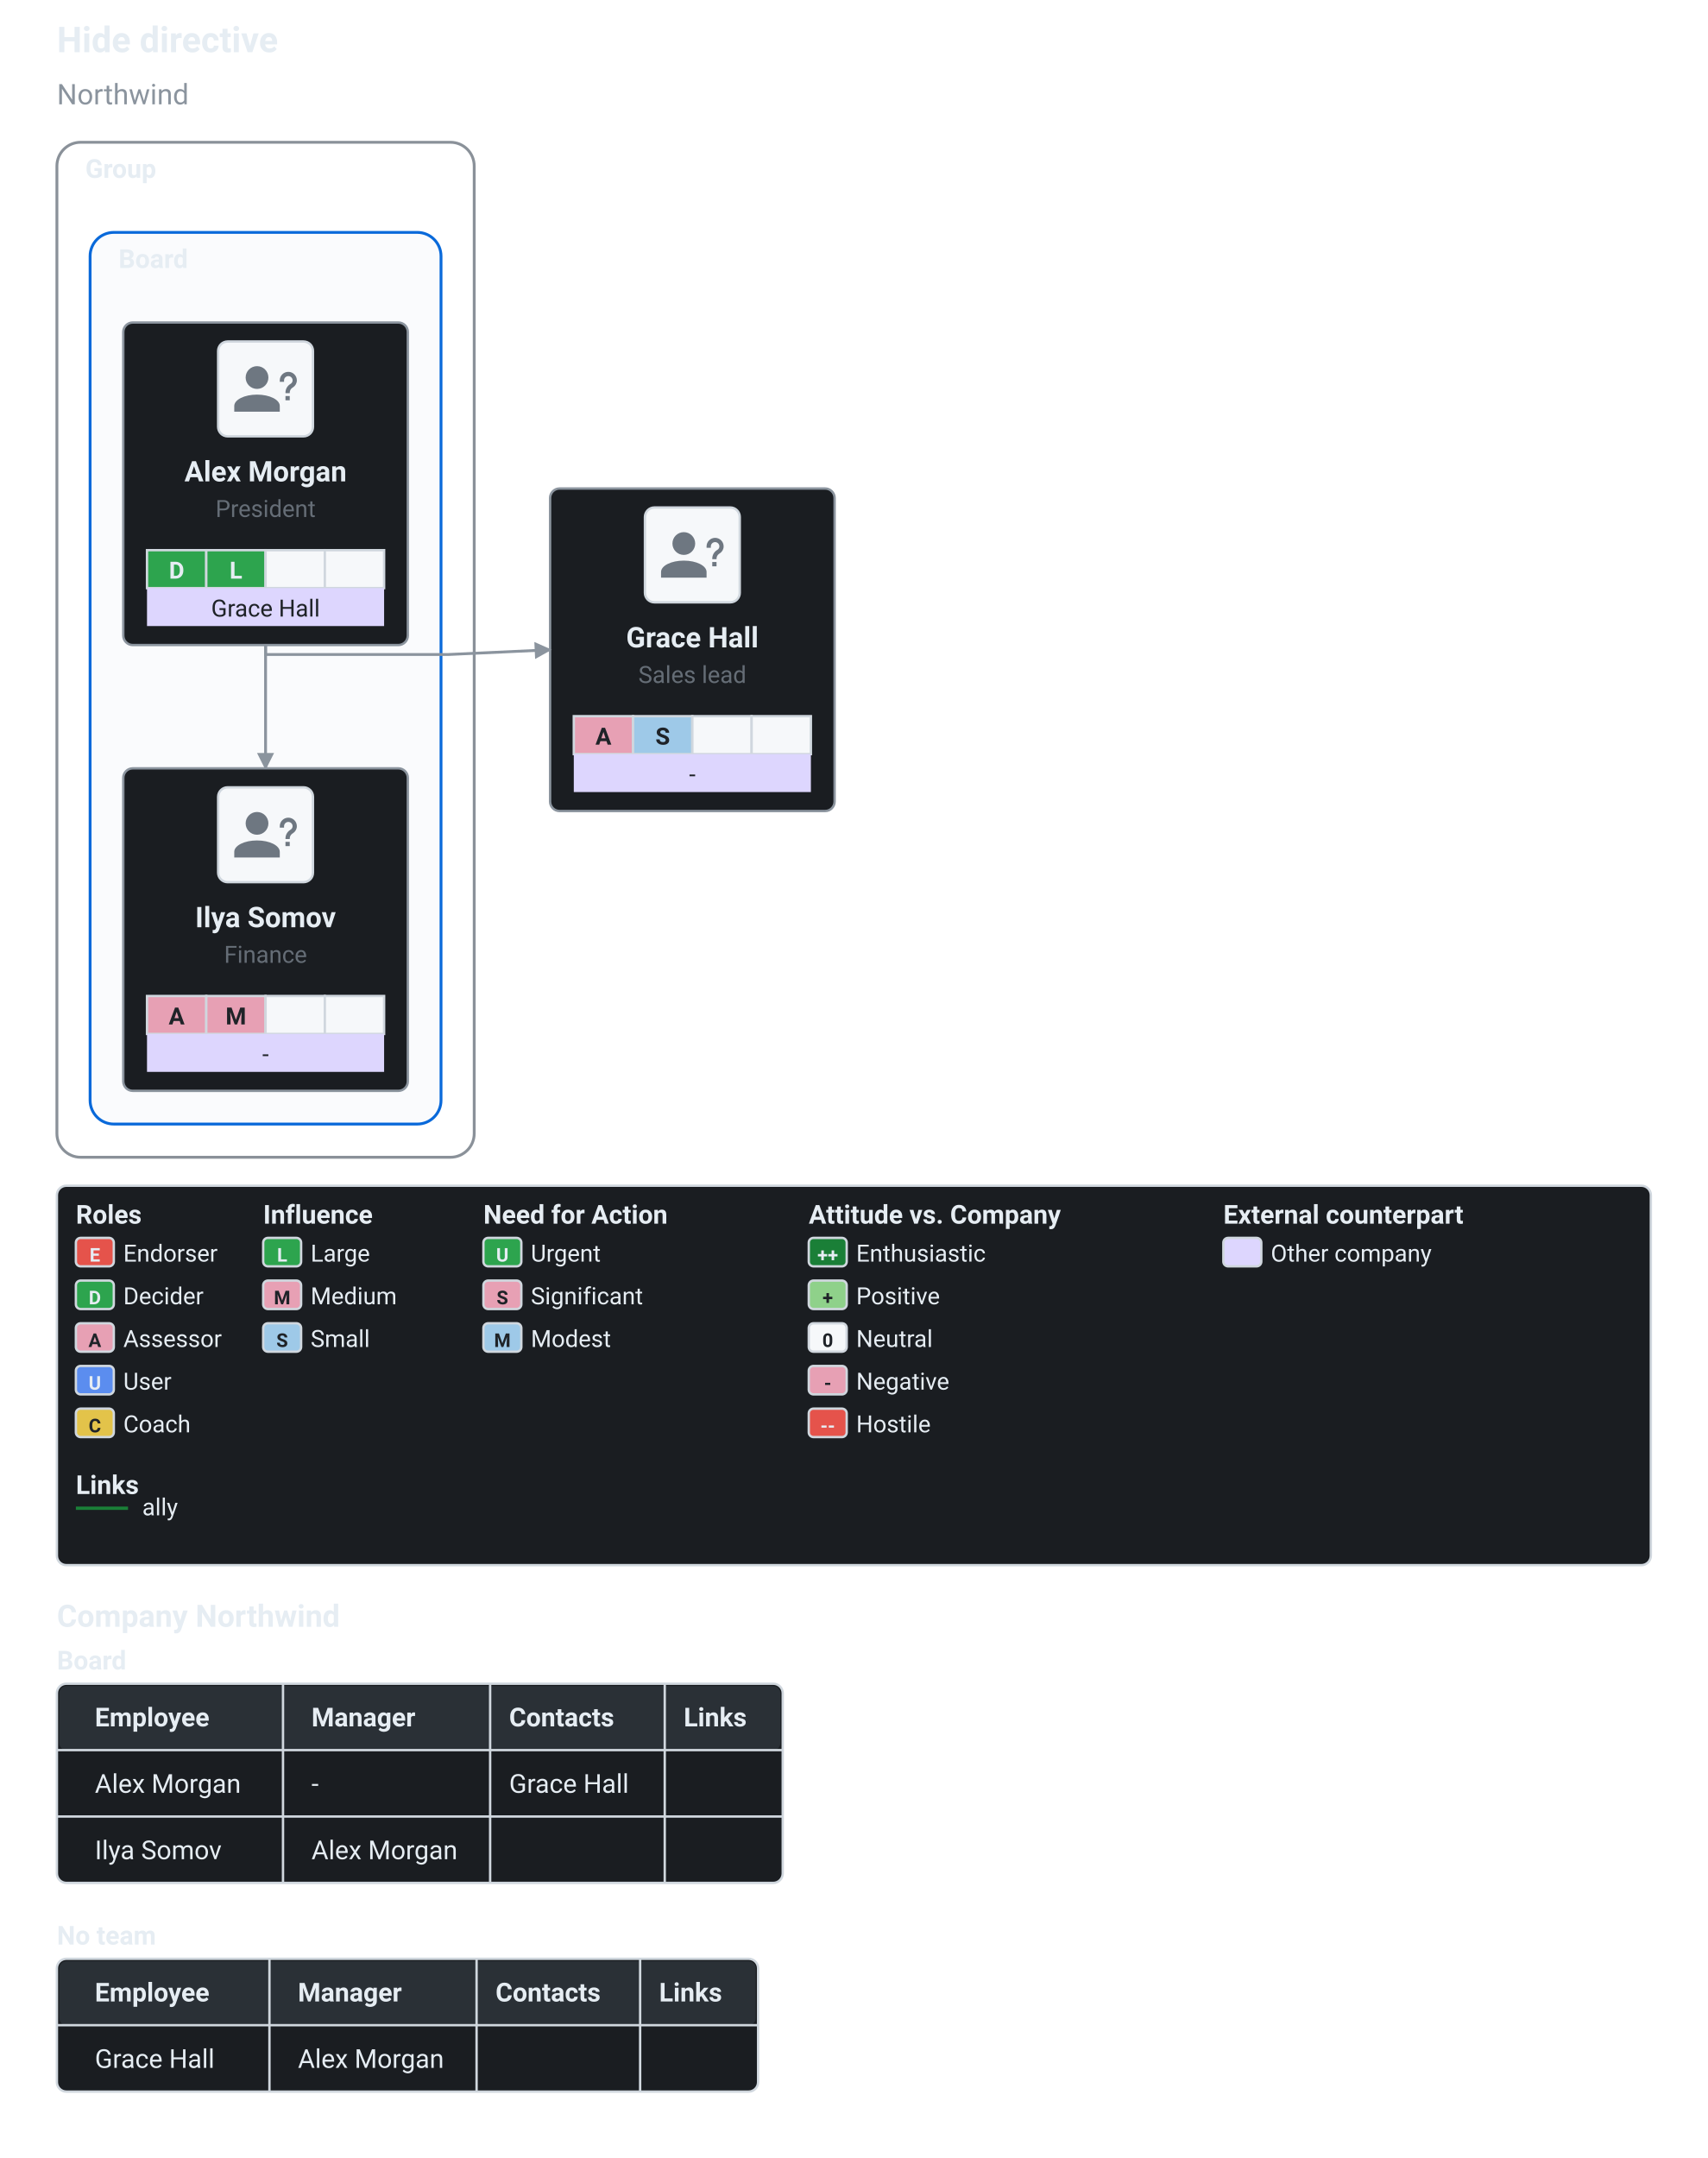
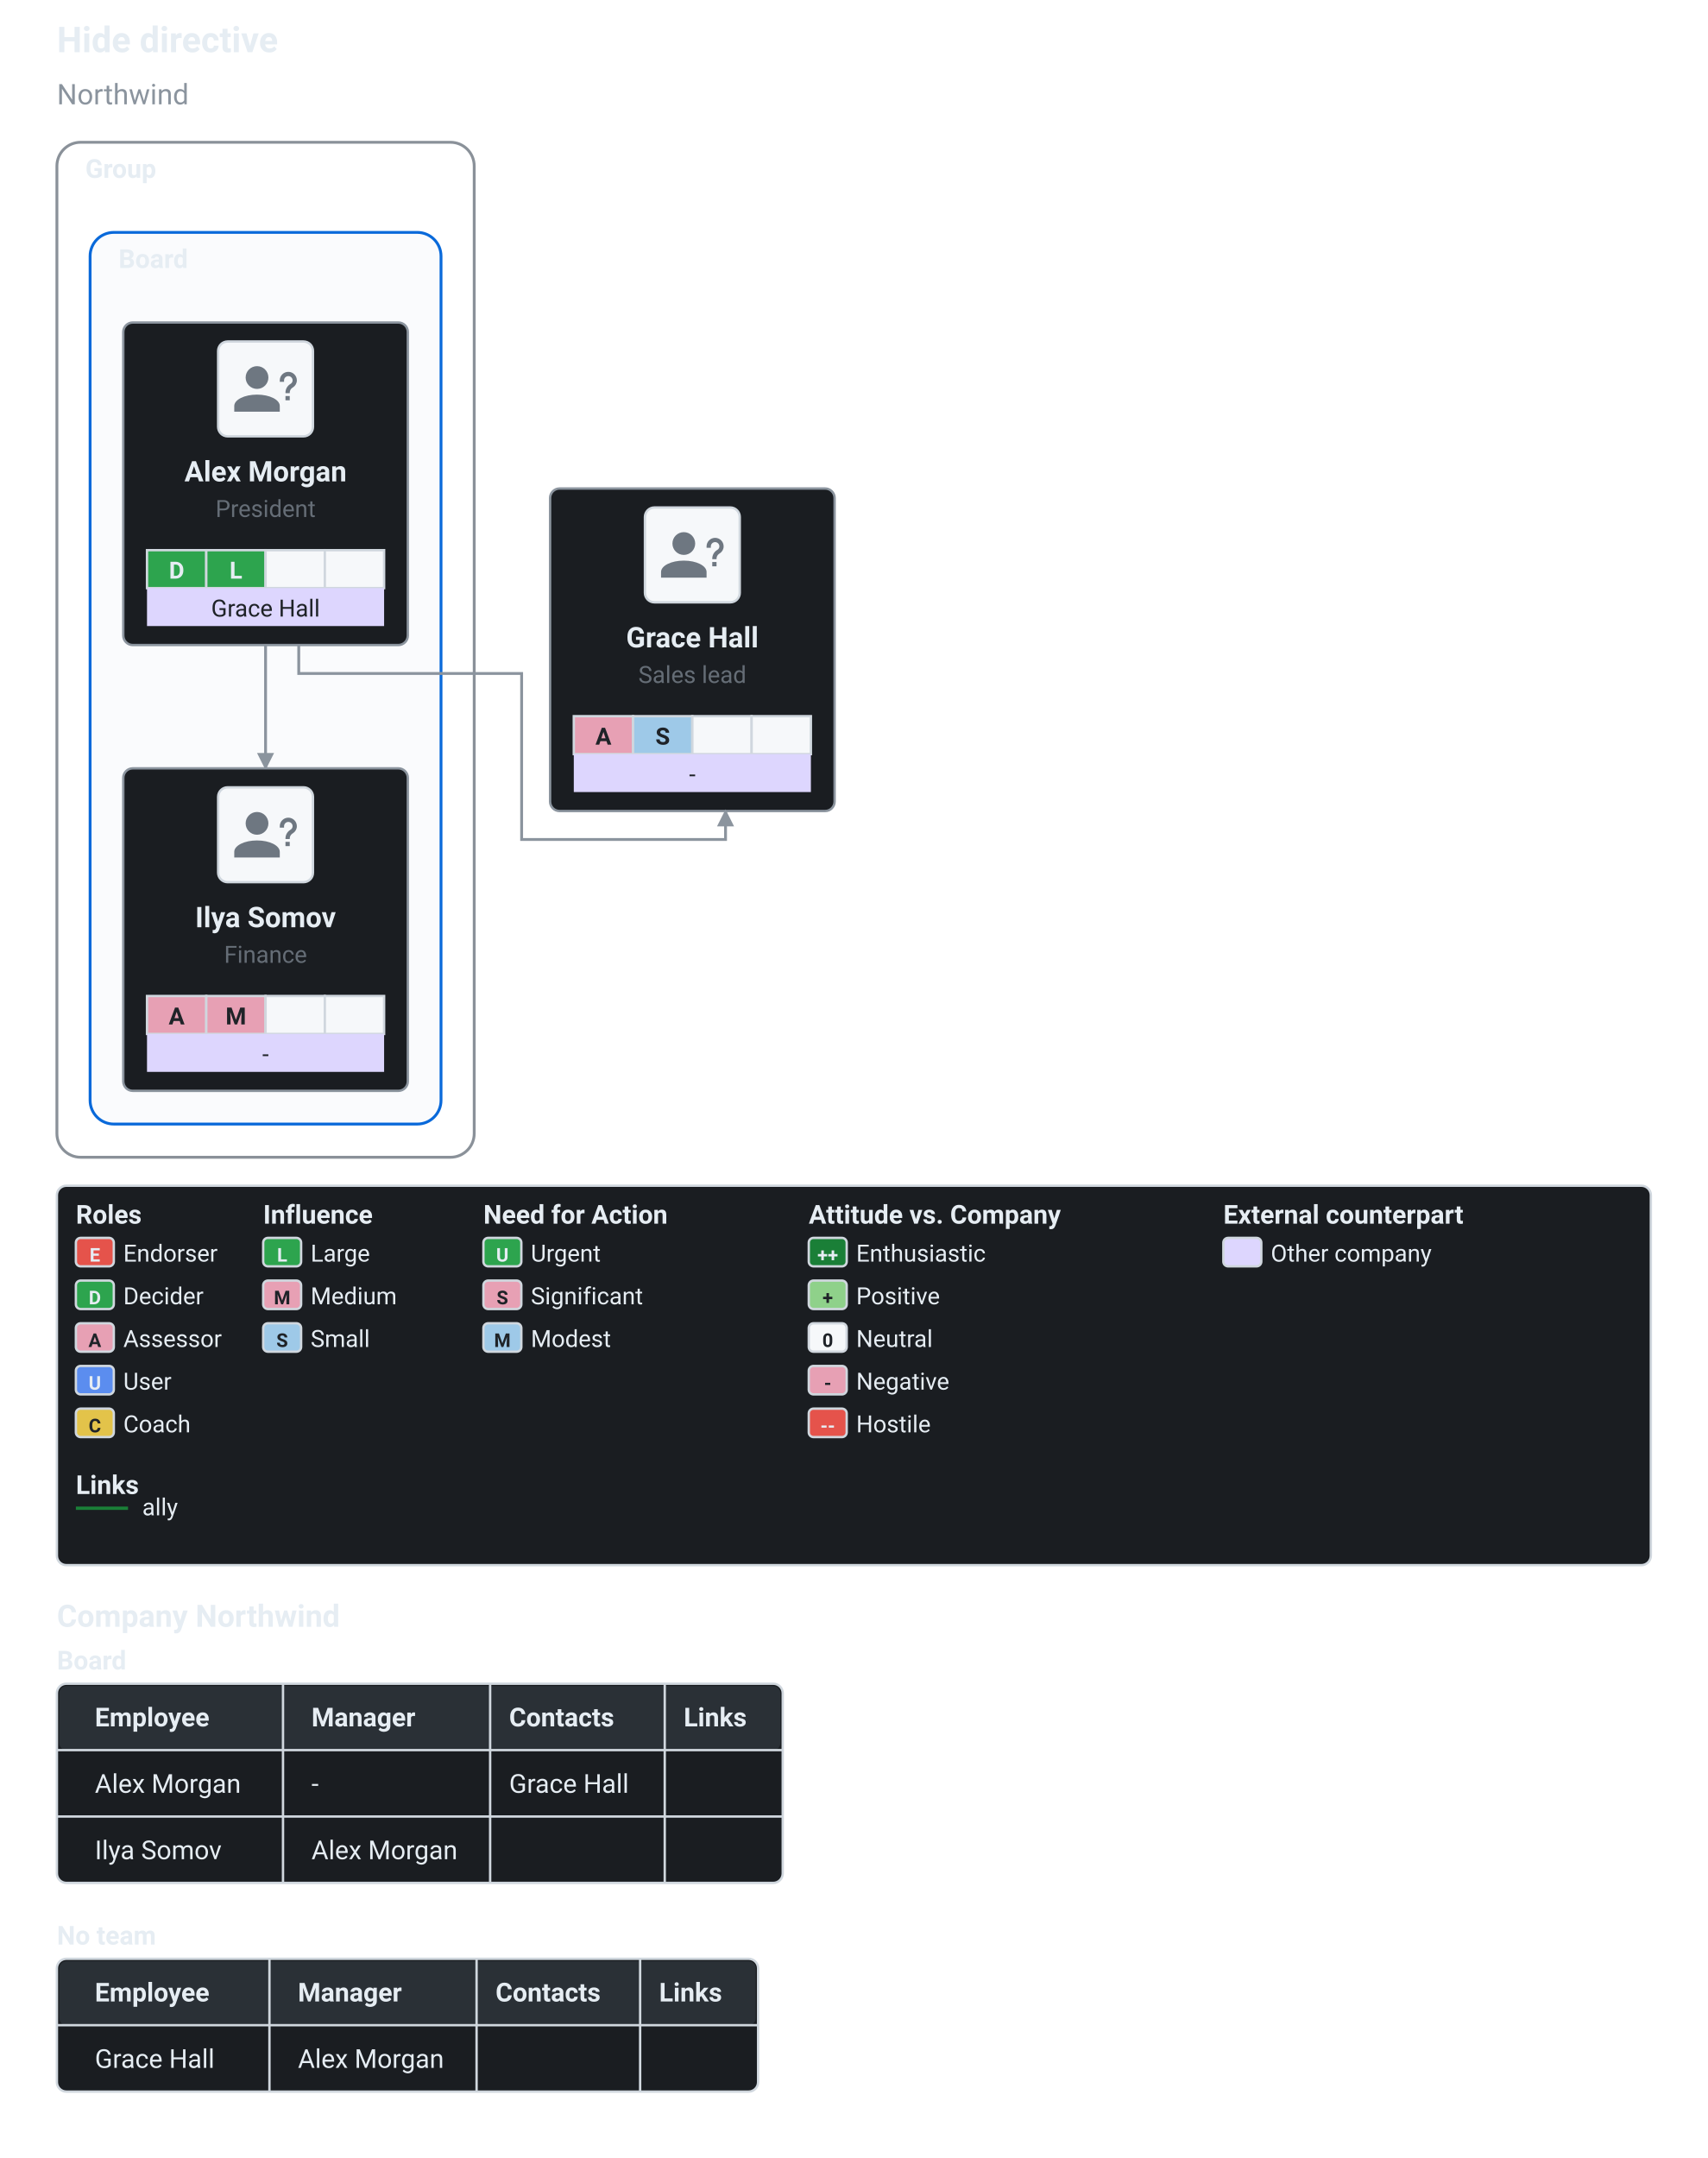
<svg xmlns="http://www.w3.org/2000/svg" viewBox="0 0 720.25 910" width="720.25" height="910" role="img" font-family="system-ui, -apple-system, &quot;Segoe UI&quot;, Roboto, sans-serif">
  <text x="24" y="22" fill="#e6edf3" font-size="15" text-anchor="start" font-weight="700">Hide directive</text>
  <text x="24" y="44" fill="#8b949e" font-size="12" text-anchor="start">Northwind</text>
  <text x="24" y="686" fill="#e6edf3" font-size="13" text-anchor="start" font-weight="700" data-comms-title="powermap">Company Northwind</text>
  <text x="24" y="704" fill="#e6edf3" font-size="11" text-anchor="start" font-weight="700" data-comms-team="powermap">Board</text>
  <rect x="24" y="710" width="306.12" height="84" fill="#1a1d21" stroke="#d0d7de" stroke-width="1" rx="4" data-comms="powermap" />
  <rect x="25" y="711" width="304.12" height="27" fill="#2a3036" rx="3" data-comms-header="powermap" />
  <text x="40" y="728" fill="#e6edf3" font-size="11" text-anchor="start" font-weight="700">Employee</text>
  <text x="131.36" y="728" fill="#e6edf3" font-size="11" text-anchor="start" font-weight="700">Manager</text>
  <text x="214.72" y="728" fill="#e6edf3" font-size="11" text-anchor="start" font-weight="700">Contacts</text>
  <text x="288.36" y="728" fill="#e6edf3" font-size="11" text-anchor="start" font-weight="700">Links</text>
  <line x1="119.36" y1="710" x2="119.36" y2="794" stroke="#d0d7de" stroke-width="1" />
  <line x1="206.72" y1="710" x2="206.72" y2="794" stroke="#d0d7de" stroke-width="1" />
  <line x1="280.36" y1="710" x2="280.36" y2="794" stroke="#d0d7de" stroke-width="1" />
  <line x1="24" y1="738" x2="330.12" y2="738" stroke="#d0d7de" stroke-width="1" />
  <text x="40" y="756" fill="#e6edf3" font-size="11" text-anchor="start">Alex Morgan</text>
  <text x="131.36" y="756" fill="#e6edf3" font-size="11" text-anchor="start">-</text>
  <text x="214.72" y="756" fill="#e6edf3" font-size="11" text-anchor="start">Grace Hall</text>
  <line x1="24" y1="766" x2="330.12" y2="766" stroke="#d0d7de" stroke-width="1" />
  <text x="40" y="784" fill="#e6edf3" font-size="11" text-anchor="start">Ilya Somov</text>
  <text x="131.36" y="784" fill="#e6edf3" font-size="11" text-anchor="start">Alex Morgan</text>
  <text x="24" y="820" fill="#e6edf3" font-size="11" text-anchor="start" font-weight="700" data-comms-team="powermap">No team</text>
  <rect x="24" y="826" width="295.73" height="56" fill="#1a1d21" stroke="#d0d7de" stroke-width="1" rx="4" data-comms="powermap" />
  <rect x="25" y="827" width="293.73" height="27" fill="#2a3036" rx="3" data-comms-header="powermap" />
  <text x="40" y="844" fill="#e6edf3" font-size="11" text-anchor="start" font-weight="700">Employee</text>
  <text x="125.64" y="844" fill="#e6edf3" font-size="11" text-anchor="start" font-weight="700">Manager</text>
  <text x="209" y="844" fill="#e6edf3" font-size="11" text-anchor="start" font-weight="700">Contacts</text>
  <text x="277.98" y="844" fill="#e6edf3" font-size="11" text-anchor="start" font-weight="700">Links</text>
  <line x1="113.64" y1="826" x2="113.64" y2="882" stroke="#d0d7de" stroke-width="1" />
  <line x1="201" y1="826" x2="201" y2="882" stroke="#d0d7de" stroke-width="1" />
  <line x1="269.98" y1="826" x2="269.98" y2="882" stroke="#d0d7de" stroke-width="1" />
  <line x1="24" y1="854" x2="319.73" y2="854" stroke="#d0d7de" stroke-width="1" />
  <text x="40" y="872" fill="#e6edf3" font-size="11" text-anchor="start">Grace Hall</text>
  <text x="125.64" y="872" fill="#e6edf3" font-size="11" text-anchor="start">Alex Morgan</text>
  <defs>
    <marker id="ext-pm-report" viewBox="0 0 10 10" refX="9" refY="5" markerWidth="6" markerHeight="6" orient="auto-start-reverse">
      <path d="M 0 0 L 10 5 L 0 10 z" fill="#8b949e" />
    </marker>
  </defs>
  <rect x="24" y="60" width="176" height="428" rx="10" ry="10" fill="none" stroke="#8a9199" stroke-width="1.2" data-team="powermap" data-team-id="corp" />
  <text x="36" y="75" fill="#e6edf3" font-size="11" text-anchor="start" font-weight="600" data-team-label="1">Group</text>
  <rect x="38" y="98" width="148" height="376" rx="10" ry="10" fill="#f6f8fa" fill-opacity="0.55" stroke="#0969da" stroke-width="1.2" data-team="powermap" data-team-id="corp/board" />
  <text x="50" y="113" fill="#e6edf3" font-size="11" text-anchor="start" font-weight="600" data-team-label="1">Board</text>
  <path d="M 112 272 L 112 298 L 112 298 L 112 324" fill="none" stroke="#8b949e" stroke-width="1.2" marker-end="url(#ext-pm-report)" />
  <rect x="52" y="136" width="120" height="136" fill="#1a1d21" stroke="#8b949e" stroke-width="1" rx="4" />
  <rect x="92" y="144" width="40" height="40" fill="#f6f8fa" stroke="#d0d7de" stroke-width="1" rx="4" />
  <g data-avatar="?" transform="translate(97.6 149.6) scale(1.2)">
    <path d="M13 8a4 4 0 0 1-4 4a4 4 0 0 1-4-4a4 4 0 0 1 4-4a4 4 0 0 1 4 4m4 10v2H1v-2c0-2.21 3.58-4 8-4s8 1.79 8 4m3.5-3.5V16H19v-1.5zm-2-5H17V9a3 3 0 0 1 3-3a3 3 0 0 1 3 3c0 .97-.5 1.88-1.29 2.41l-.3.19c-.57.4-.91 1.01-.91 1.7v.2H19v-.2c0-1.19.6-2.3 1.59-2.95l.29-.19c.39-.26.62-.69.62-1.16A1.5 1.5 0 0 0 20 7.5A1.5 1.5 0 0 0 18.5 9z" fill="#6e7781" />
  </g>
  <text x="112" y="203" fill="#e6edf3" font-size="12" text-anchor="middle" font-weight="700">Alex Morgan</text>
  <text x="112" y="218" fill="#656d76" font-size="10" text-anchor="middle">President</text>
  <rect x="62" y="232" width="25" height="16" fill="#2da44e" stroke="#d0d7de" />
  <text x="74.5" y="244" fill="#e6edf3" font-size="10" text-anchor="middle" font-weight="700">D</text>
  <rect x="87" y="232" width="25" height="16" fill="#2da44e" stroke="#d0d7de" />
  <text x="99.5" y="244" fill="#e6edf3" font-size="10" text-anchor="middle" font-weight="700">L</text>
  <rect x="112" y="232" width="25" height="16" fill="#f6f8fa" stroke="#d0d7de" />
  <rect x="137" y="232" width="25" height="16" fill="#f6f8fa" stroke="#d0d7de" />
  <rect x="62" y="248" width="100" height="16" fill="#ddd6fe" />
  <text x="112" y="260" fill="#1f2328" font-size="10" text-anchor="middle">Grace Hall</text>
  <rect x="52" y="324" width="120" height="136" fill="#1a1d21" stroke="#8b949e" stroke-width="1" rx="4" />
  <rect x="92" y="332" width="40" height="40" fill="#f6f8fa" stroke="#d0d7de" stroke-width="1" rx="4" />
  <g data-avatar="?" transform="translate(97.6 337.6) scale(1.2)">
    <path d="M13 8a4 4 0 0 1-4 4a4 4 0 0 1-4-4a4 4 0 0 1 4-4a4 4 0 0 1 4 4m4 10v2H1v-2c0-2.21 3.58-4 8-4s8 1.79 8 4m3.5-3.5V16H19v-1.5zm-2-5H17V9a3 3 0 0 1 3-3a3 3 0 0 1 3 3c0 .97-.5 1.88-1.29 2.41l-.3.19c-.57.4-.91 1.01-.91 1.7v.2H19v-.2c0-1.19.6-2.3 1.59-2.95l.29-.19c.39-.26.62-.69.62-1.16A1.5 1.5 0 0 0 20 7.5A1.5 1.5 0 0 0 18.5 9z" fill="#6e7781" />
  </g>
  <text x="112" y="391" fill="#e6edf3" font-size="12" text-anchor="middle" font-weight="700">Ilya Somov</text>
  <text x="112" y="406" fill="#656d76" font-size="10" text-anchor="middle">Finance</text>
  <rect x="62" y="420" width="25" height="16" fill="#e7a0b4" stroke="#d0d7de" />
  <text x="74.5" y="432" fill="#1f2328" font-size="10" text-anchor="middle" font-weight="700">A</text>
  <rect x="87" y="420" width="25" height="16" fill="#e7a0b4" stroke="#d0d7de" />
  <text x="99.5" y="432" fill="#1f2328" font-size="10" text-anchor="middle" font-weight="700">M</text>
  <rect x="112" y="420" width="25" height="16" fill="#f6f8fa" stroke="#d0d7de" />
  <rect x="137" y="420" width="25" height="16" fill="#f6f8fa" stroke="#d0d7de" />
  <rect x="62" y="436" width="100" height="16" fill="#ddd6fe" />
  <text x="112" y="448" fill="#1f2328" font-size="10" text-anchor="middle">-</text>
  <rect x="232" y="206" width="120" height="136" fill="#1a1d21" stroke="#8b949e" stroke-width="1" rx="4" />
  <rect x="272" y="214" width="40" height="40" fill="#f6f8fa" stroke="#d0d7de" stroke-width="1" rx="4" />
  <g data-avatar="?" transform="translate(277.6 219.6) scale(1.2)">
    <path d="M13 8a4 4 0 0 1-4 4a4 4 0 0 1-4-4a4 4 0 0 1 4-4a4 4 0 0 1 4 4m4 10v2H1v-2c0-2.21 3.58-4 8-4s8 1.79 8 4m3.5-3.5V16H19v-1.5zm-2-5H17V9a3 3 0 0 1 3-3a3 3 0 0 1 3 3c0 .97-.5 1.88-1.29 2.41l-.3.19c-.57.4-.91 1.01-.91 1.7v.2H19v-.2c0-1.19.6-2.3 1.59-2.95l.29-.19c.39-.26.62-.69.62-1.16A1.5 1.5 0 0 0 20 7.5A1.5 1.5 0 0 0 18.5 9z" fill="#6e7781" />
  </g>
  <text x="292" y="273" fill="#e6edf3" font-size="12" text-anchor="middle" font-weight="700">Grace Hall</text>
  <text x="292" y="288" fill="#656d76" font-size="10" text-anchor="middle">Sales lead</text>
  <rect x="242" y="302" width="25" height="16" fill="#e7a0b4" stroke="#d0d7de" />
  <text x="254.5" y="314" fill="#1f2328" font-size="10" text-anchor="middle" font-weight="700">A</text>
  <rect x="267" y="302" width="25" height="16" fill="#9ec9e8" stroke="#d0d7de" />
  <text x="279.5" y="314" fill="#1f2328" font-size="10" text-anchor="middle" font-weight="700">S</text>
  <rect x="292" y="302" width="25" height="16" fill="#f6f8fa" stroke="#d0d7de" />
  <rect x="317" y="302" width="25" height="16" fill="#f6f8fa" stroke="#d0d7de" />
  <rect x="242" y="318" width="100" height="16" fill="#ddd6fe" />
  <text x="292" y="330" fill="#1f2328" font-size="10" text-anchor="middle">-</text>
  <defs>
    <marker id="ext-pm-link-0" viewBox="0 0 10 10" refX="9" refY="5" markerWidth="6" markerHeight="6" orient="auto-start-reverse">
      <path d="M 0 0 L 10 5 L 0 10 z" fill="#8b949e" />
    </marker>
  </defs>
-   <path d="M 112 272 L 112 276 L 189 276 L 232 274" fill="none" stroke="#8b949e" stroke-width="1.2" marker-end="url(#ext-pm-link-0)" />
+   <path d="M 126 272 L 126 284 L 220 284 L 220 354 L 306 354 L 306 342" fill="none" stroke="#8b949e" stroke-width="1.2" marker-end="url(#ext-pm-link-0)" />
  <rect x="24" y="500" width="672.25" height="160" fill="#1a1d21" stroke="#d0d7de" stroke-width="1" rx="4" data-legend="powermap" />
  <text x="32" y="516" fill="#e6edf3" font-size="11" text-anchor="start" font-weight="700">Roles</text>
  <rect x="32" y="522" width="16" height="12" fill="#e5534b" stroke="#d0d7de" rx="2" />
  <text x="40" y="532" fill="#e6edf3" font-size="8" text-anchor="middle" font-weight="700">E</text>
  <text x="52" y="532" fill="#e6edf3" font-size="10" text-anchor="start">Endorser</text>
  <rect x="32" y="540" width="16" height="12" fill="#2da44e" stroke="#d0d7de" rx="2" />
  <text x="40" y="550" fill="#e6edf3" font-size="8" text-anchor="middle" font-weight="700">D</text>
  <text x="52" y="550" fill="#e6edf3" font-size="10" text-anchor="start">Decider</text>
  <rect x="32" y="558" width="16" height="12" fill="#e7a0b4" stroke="#d0d7de" rx="2" />
  <text x="40" y="568" fill="#1f2328" font-size="8" text-anchor="middle" font-weight="700">A</text>
  <text x="52" y="568" fill="#e6edf3" font-size="10" text-anchor="start">Assessor</text>
  <rect x="32" y="576" width="16" height="12" fill="#5b8def" stroke="#d0d7de" rx="2" />
  <text x="40" y="586" fill="#e6edf3" font-size="8" text-anchor="middle" font-weight="700">U</text>
  <text x="52" y="586" fill="#e6edf3" font-size="10" text-anchor="start">User</text>
  <rect x="32" y="594" width="16" height="12" fill="#e3c34a" stroke="#d0d7de" rx="2" />
  <text x="40" y="604" fill="#1f2328" font-size="8" text-anchor="middle" font-weight="700">C</text>
  <text x="52" y="604" fill="#e6edf3" font-size="10" text-anchor="start">Coach</text>
  <text x="111" y="516" fill="#e6edf3" font-size="11" text-anchor="start" font-weight="700">Influence</text>
  <rect x="111" y="522" width="16" height="12" fill="#2da44e" stroke="#d0d7de" rx="2" />
  <text x="119" y="532" fill="#e6edf3" font-size="8" text-anchor="middle" font-weight="700">L</text>
  <text x="131" y="532" fill="#e6edf3" font-size="10" text-anchor="start">Large</text>
  <rect x="111" y="540" width="16" height="12" fill="#e7a0b4" stroke="#d0d7de" rx="2" />
  <text x="119" y="550" fill="#1f2328" font-size="8" text-anchor="middle" font-weight="700">M</text>
  <text x="131" y="550" fill="#e6edf3" font-size="10" text-anchor="start">Medium</text>
  <rect x="111" y="558" width="16" height="12" fill="#9ec9e8" stroke="#d0d7de" rx="2" />
  <text x="119" y="568" fill="#1f2328" font-size="8" text-anchor="middle" font-weight="700">S</text>
  <text x="131" y="568" fill="#e6edf3" font-size="10" text-anchor="start">Small</text>
  <text x="203.88" y="516" fill="#e6edf3" font-size="11" text-anchor="start" font-weight="700">Need for Action</text>
  <rect x="203.88" y="522" width="16" height="12" fill="#2da44e" stroke="#d0d7de" rx="2" />
  <text x="211.88" y="532" fill="#e6edf3" font-size="8" text-anchor="middle" font-weight="700">U</text>
  <text x="223.88" y="532" fill="#e6edf3" font-size="10" text-anchor="start">Urgent</text>
  <rect x="203.88" y="540" width="16" height="12" fill="#e7a0b4" stroke="#d0d7de" rx="2" />
  <text x="211.88" y="550" fill="#1f2328" font-size="8" text-anchor="middle" font-weight="700">S</text>
  <text x="223.88" y="550" fill="#e6edf3" font-size="10" text-anchor="start">Significant</text>
  <rect x="203.88" y="558" width="16" height="12" fill="#9ec9e8" stroke="#d0d7de" rx="2" />
  <text x="211.88" y="568" fill="#1f2328" font-size="8" text-anchor="middle" font-weight="700">M</text>
  <text x="223.88" y="568" fill="#e6edf3" font-size="10" text-anchor="start">Modest</text>
  <text x="341.1" y="516" fill="#e6edf3" font-size="11" text-anchor="start" font-weight="700">Attitude vs. Company</text>
  <rect x="341.1" y="522" width="16" height="12" fill="#1a7f37" stroke="#d0d7de" rx="2" />
  <text x="349.1" y="532" fill="#e6edf3" font-size="8" text-anchor="middle" font-weight="700">++</text>
  <text x="361.1" y="532" fill="#e6edf3" font-size="10" text-anchor="start">Enthusiastic</text>
  <rect x="341.1" y="540" width="16" height="12" fill="#8fd18a" stroke="#d0d7de" rx="2" />
  <text x="349.1" y="550" fill="#1f2328" font-size="8" text-anchor="middle" font-weight="700">+</text>
  <text x="361.1" y="550" fill="#e6edf3" font-size="10" text-anchor="start">Positive</text>
  <rect x="341.1" y="558" width="16" height="12" fill="#f6f8fa" stroke="#d0d7de" rx="2" />
  <text x="349.1" y="568" fill="#1f2328" font-size="8" text-anchor="middle" font-weight="700">0</text>
  <text x="361.1" y="568" fill="#e6edf3" font-size="10" text-anchor="start">Neutral</text>
  <rect x="341.1" y="576" width="16" height="12" fill="#e7a0b4" stroke="#d0d7de" rx="2" />
  <text x="349.1" y="586" fill="#1f2328" font-size="8" text-anchor="middle" font-weight="700">-</text>
  <text x="361.1" y="586" fill="#e6edf3" font-size="10" text-anchor="start">Negative</text>
  <rect x="341.1" y="594" width="16" height="12" fill="#e5534b" stroke="#d0d7de" rx="2" />
  <text x="349.1" y="604" fill="#e6edf3" font-size="8" text-anchor="middle" font-weight="700">--</text>
  <text x="361.1" y="604" fill="#e6edf3" font-size="10" text-anchor="start">Hostile</text>
  <text x="515.96" y="516" fill="#e6edf3" font-size="11" text-anchor="start" font-weight="700">External counterpart</text>
  <rect x="515.96" y="522" width="16" height="12" fill="#ddd6fe" stroke="#d0d7de" rx="2" />
  <text x="535.96" y="532" fill="#e6edf3" font-size="10" text-anchor="start">Other company</text>
  <text x="32" y="630" fill="#e6edf3" font-size="11" text-anchor="start" font-weight="700">Links</text>
  <line x1="32" y1="636" x2="54" y2="636" stroke="#1a7f37" stroke-width="1.4" />
  <text x="60" y="639" fill="#e6edf3" font-size="10" text-anchor="start">ally</text>
</svg>
